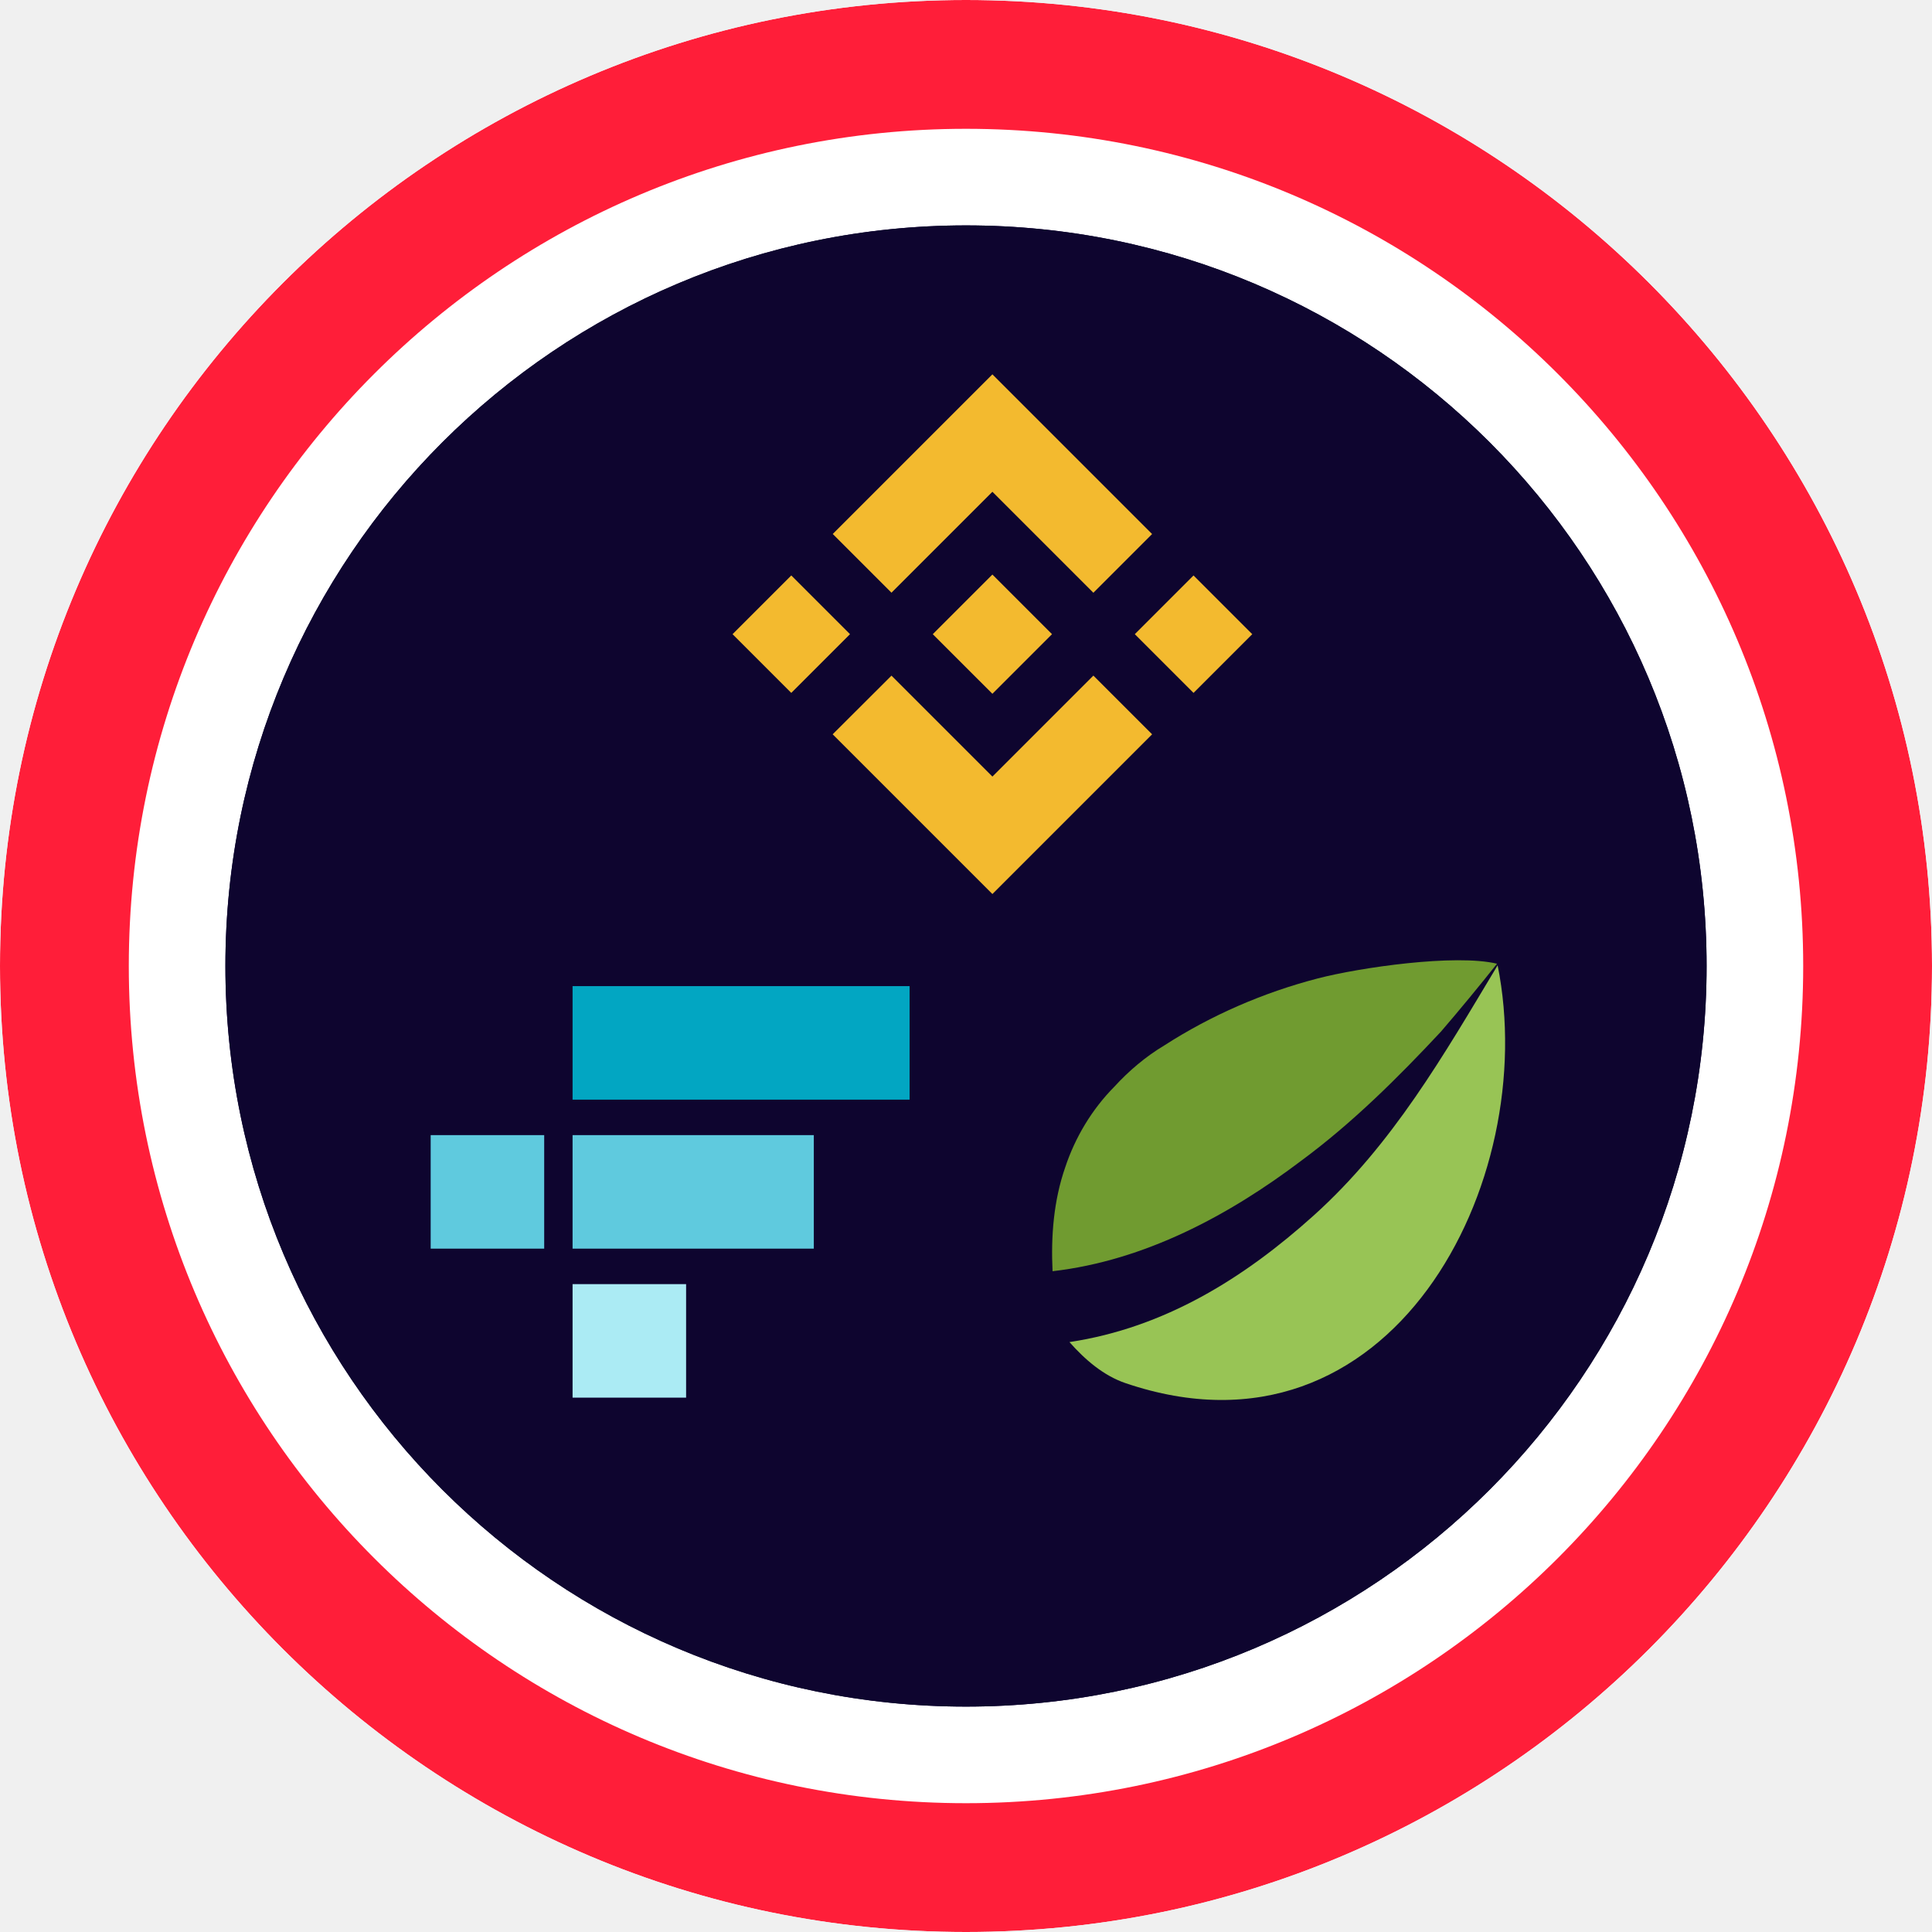
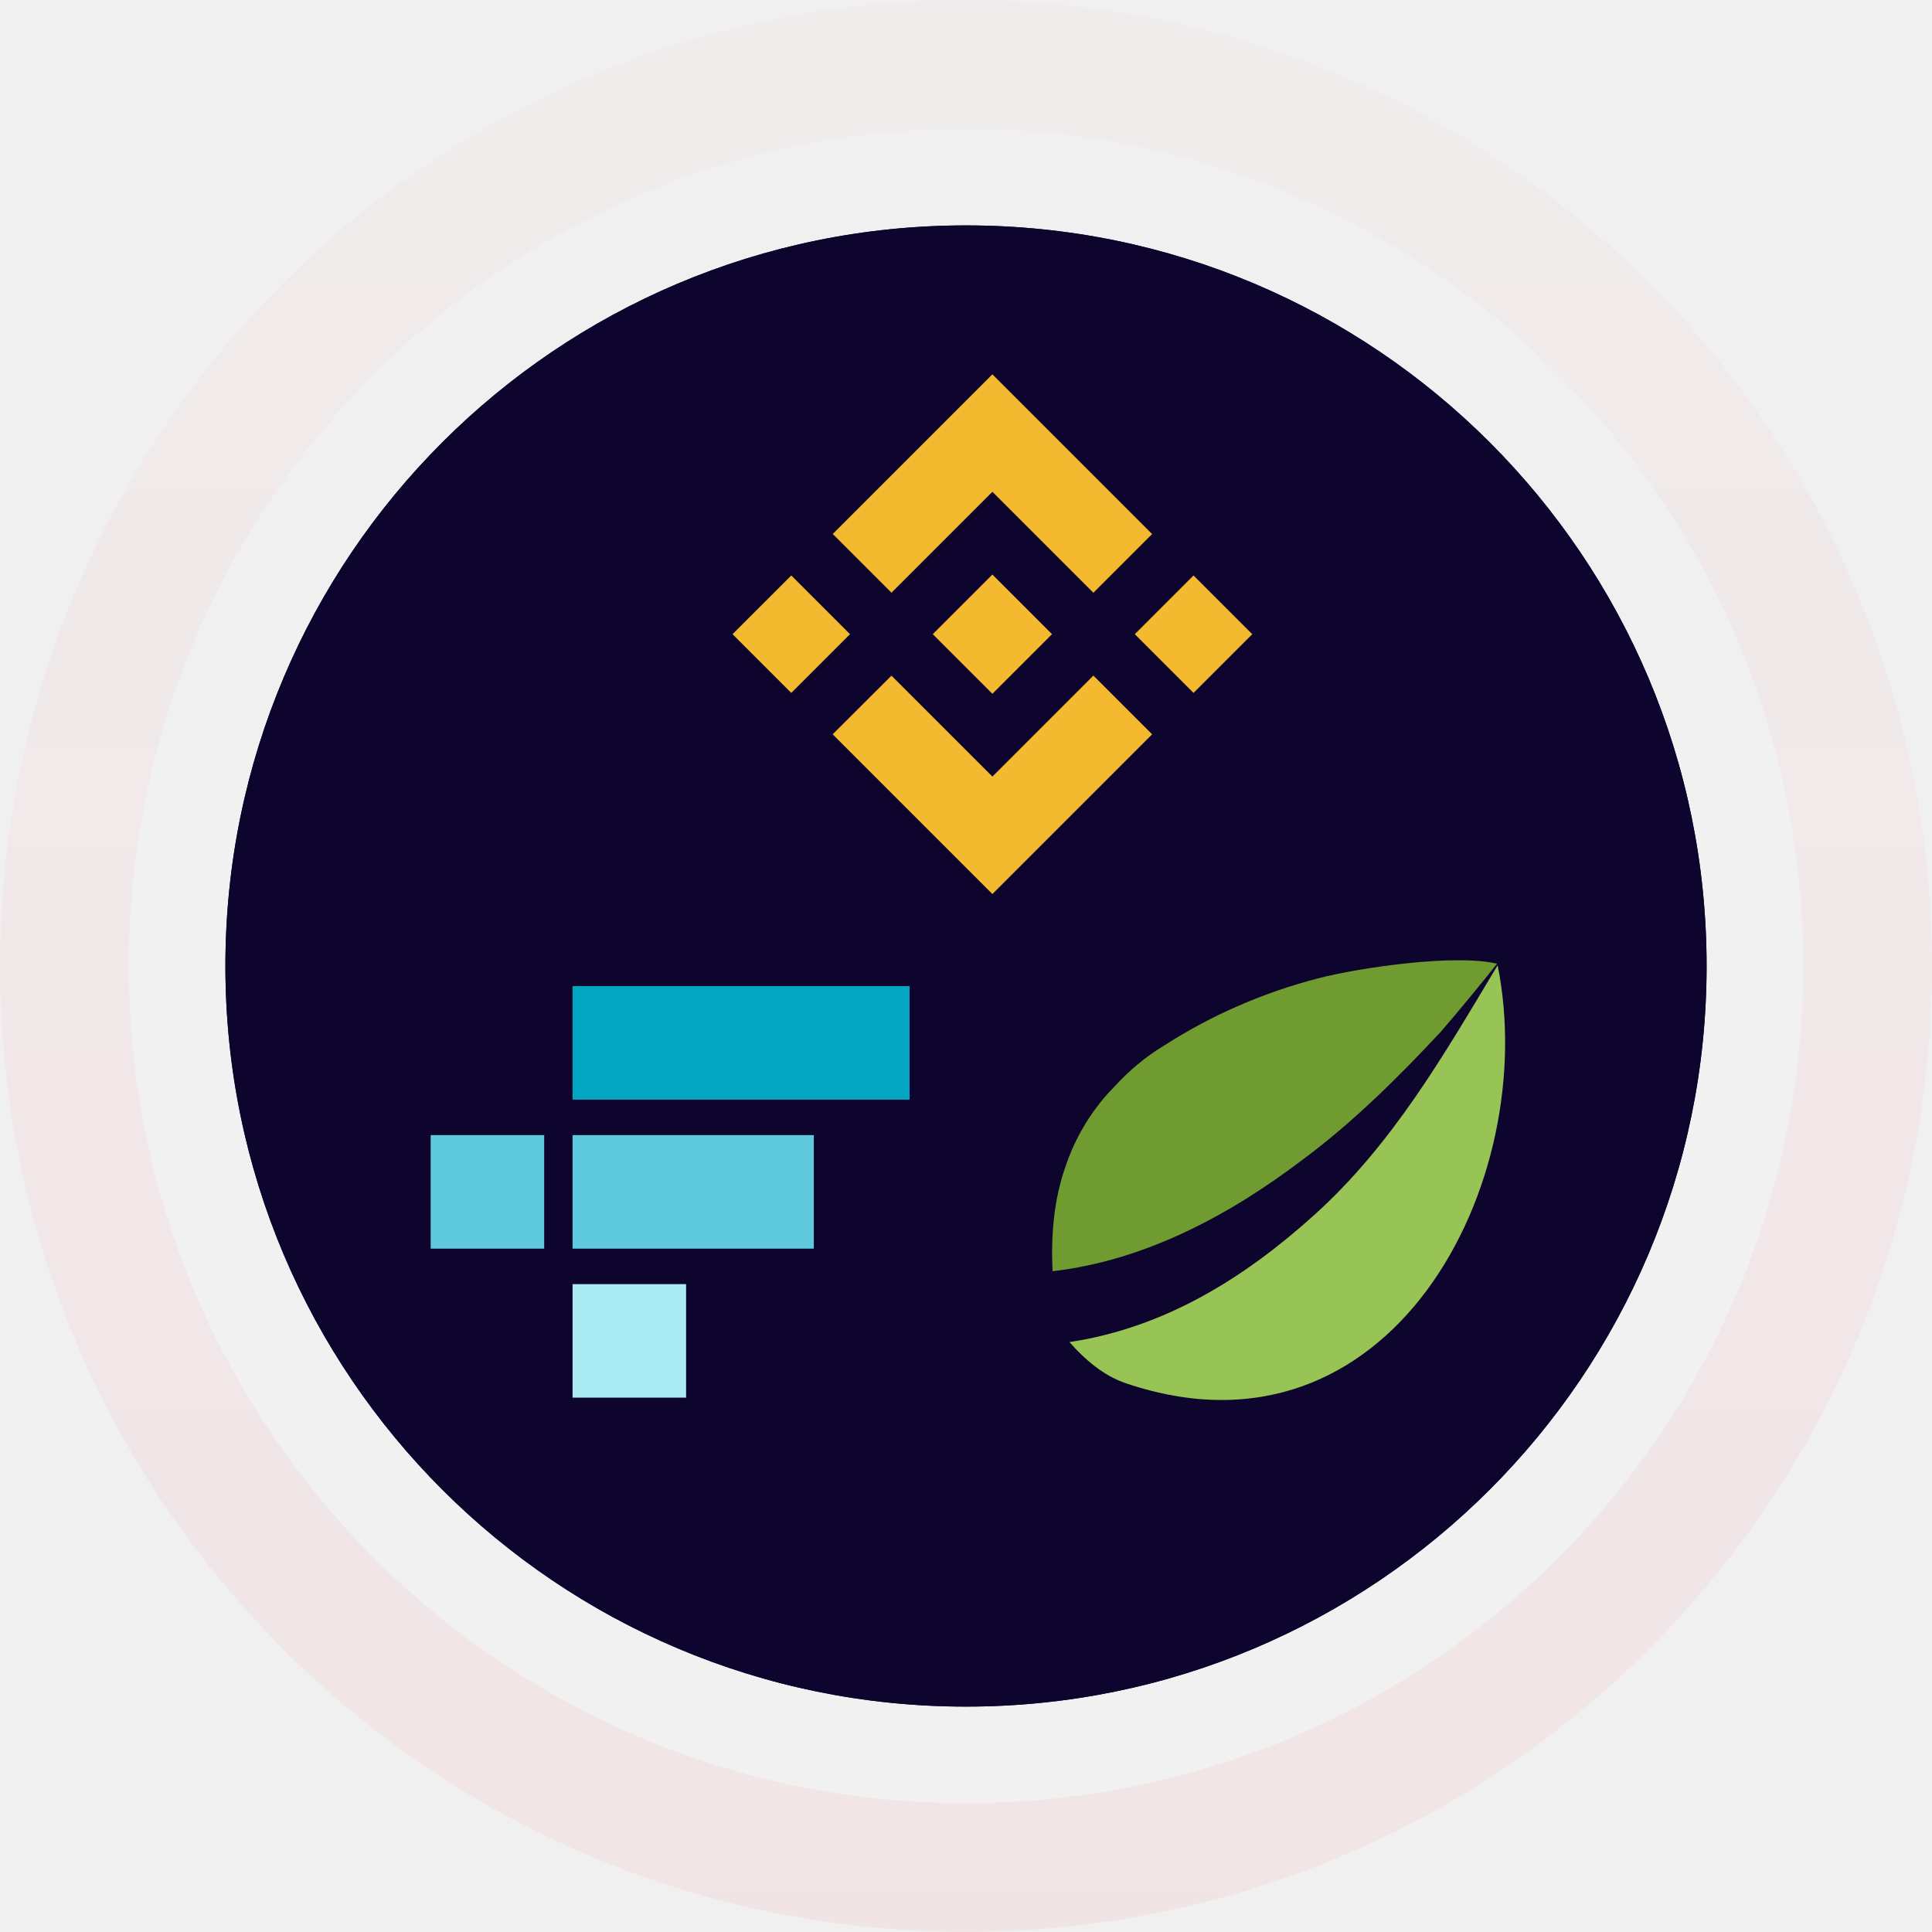
<svg xmlns="http://www.w3.org/2000/svg" width="480" height="480" viewBox="0 0 480 480" fill="none">
-   <mask id="mask0-712213" mask-type="alpha" maskUnits="userSpaceOnUse" x="0" y="0" width="480" height="480">
+   <mask id="mask0-712213" maskUnits="userSpaceOnUse" x="0" y="0" width="480" height="480">
    <circle cx="240" cy="240" r="240" fill="url(#paint0_linear-591011)" />
  </mask>
  <g mask="url(#mask0-712213)">
    <circle cx="240" cy="240" r="240" fill="#FF1E39" />
-     <circle cx="240" cy="240" r="208" fill="white" />
+     <circle cx="240" cy="240" r="208" fill="#fff" />
  </g>
  <circle cx="240" cy="240" r="184" fill="#0E052F" />
  <circle cx="240" cy="240" r="184" fill="#0E052F" />
-   <path d="M221.485 147.256L246.56 122.181L271.648 147.269L286.239 132.679L246.56 93L206.894 132.666L221.485 147.256ZM182 157.56L196.591 142.97L211.181 157.56L196.591 172.151L182 157.56ZM221.485 167.864L246.56 192.939L271.648 167.851L286.239 182.435L246.56 222.12L206.894 182.455L206.875 182.435L221.485 167.864ZM281.939 157.56L296.53 142.97L311.12 157.56L296.53 172.151L281.939 157.56ZM261.357 157.547H261.37V157.56L246.56 172.37L231.769 157.586L231.744 157.56L231.769 157.541L234.358 154.945L235.617 153.687L246.56 142.75L261.364 157.554L261.357 157.547Z" fill="#F3BA2F" />
-   <rect x="142.255" y="245" width="83.732" height="28.204" fill="#02A6C2" />
-   <rect x="142.255" y="282.018" width="59.934" height="28.204" fill="#5FCADE" />
-   <rect x="142.255" y="319.037" width="28.204" height="28.204" fill="#ABEBF4" />
-   <rect x="107" y="282.018" width="28.204" height="28.204" fill="#5FCADE" />
-   <path d="M289.268 259.733C300.962 252.207 313.884 246.601 327.377 243.093C337.871 240.364 361.617 236.946 371.931 239.435C367.494 245.012 362.636 250.918 357.989 256.315C347.255 267.798 336.042 278.952 323.389 288.307C305.279 302.009 284.351 313.192 261.504 315.831C261.085 307.136 261.774 298.291 264.652 290.016C267.141 282.52 271.309 275.594 276.855 269.987C280.483 266.03 284.651 262.492 289.268 259.733Z" fill="#709B30" />
-   <path d="M372.082 239.831C382.936 293.71 345.577 366.059 279.615 343.632C274.158 341.773 269.541 337.785 265.703 333.437C289.3 329.869 308.998 317.636 326.418 301.955C345.997 284.326 358.65 262.198 372.082 239.831Z" fill="#98C455" />
+   <path d="M221.485 147.256l25.075-25.075 25.088 25.088 14.591-14.59L246.56 93l-39.666 39.666 14.591 14.59zM182 157.56l14.591-14.59 14.59 14.59-14.59 14.591L182 157.56zm39.485 10.304l25.075 25.075 25.088-25.088 14.591 14.584-39.679 39.685-39.666-39.665-.019-.02 14.61-14.571zm60.454-10.304l14.591-14.59 14.59 14.59-14.59 14.591-14.591-14.591zm-20.582-.013h.013v.013l-14.81 14.81-14.791-14.784-.025-.026.025-.019 2.589-2.596 1.259-1.258 10.943-10.937 14.804 14.804-.007-.007z" fill="#F3BA2F" />
+   <path fill="#02A6C2" d="M142.255 245h83.732v28.204h-83.732z" />
+   <path fill="#5FCADE" d="M142.255 282.018h59.934v28.204h-59.934z" />
+   <path fill="#ABEBF4" d="M142.255 319.037h28.204v28.204h-28.204z" />
+   <path fill="#5FCADE" d="M107 282.018h28.204v28.204H107z" />
+   <path d="M289.268 259.733c11.694-7.526 24.616-13.132 38.109-16.64 10.494-2.729 34.24-6.147 44.554-3.658-4.437 5.577-9.295 11.483-13.942 16.88-10.734 11.483-21.947 22.637-34.6 31.992-18.11 13.702-39.038 24.885-61.885 27.524-.419-8.695.27-17.54 3.148-25.815 2.489-7.496 6.657-14.422 12.203-20.029 3.628-3.957 7.796-7.495 12.413-10.254z" fill="#709B30" />
+   <path d="M372.082 239.831c10.854 53.879-26.505 126.228-92.467 103.801-5.457-1.859-10.074-5.847-13.912-10.195 23.597-3.568 43.295-15.801 60.715-31.482 19.579-17.629 32.232-39.757 45.664-62.124z" fill="#98C455" />
  <defs>
    <linearGradient id="paint0_linear-591011" x1="240" y1="0" x2="240" y2="701.818" gradientUnits="userSpaceOnUse">
      <stop stop-color="#08021E" />
      <stop offset="1" stop-color="#1F0777" />
    </linearGradient>
  </defs>
</svg>
